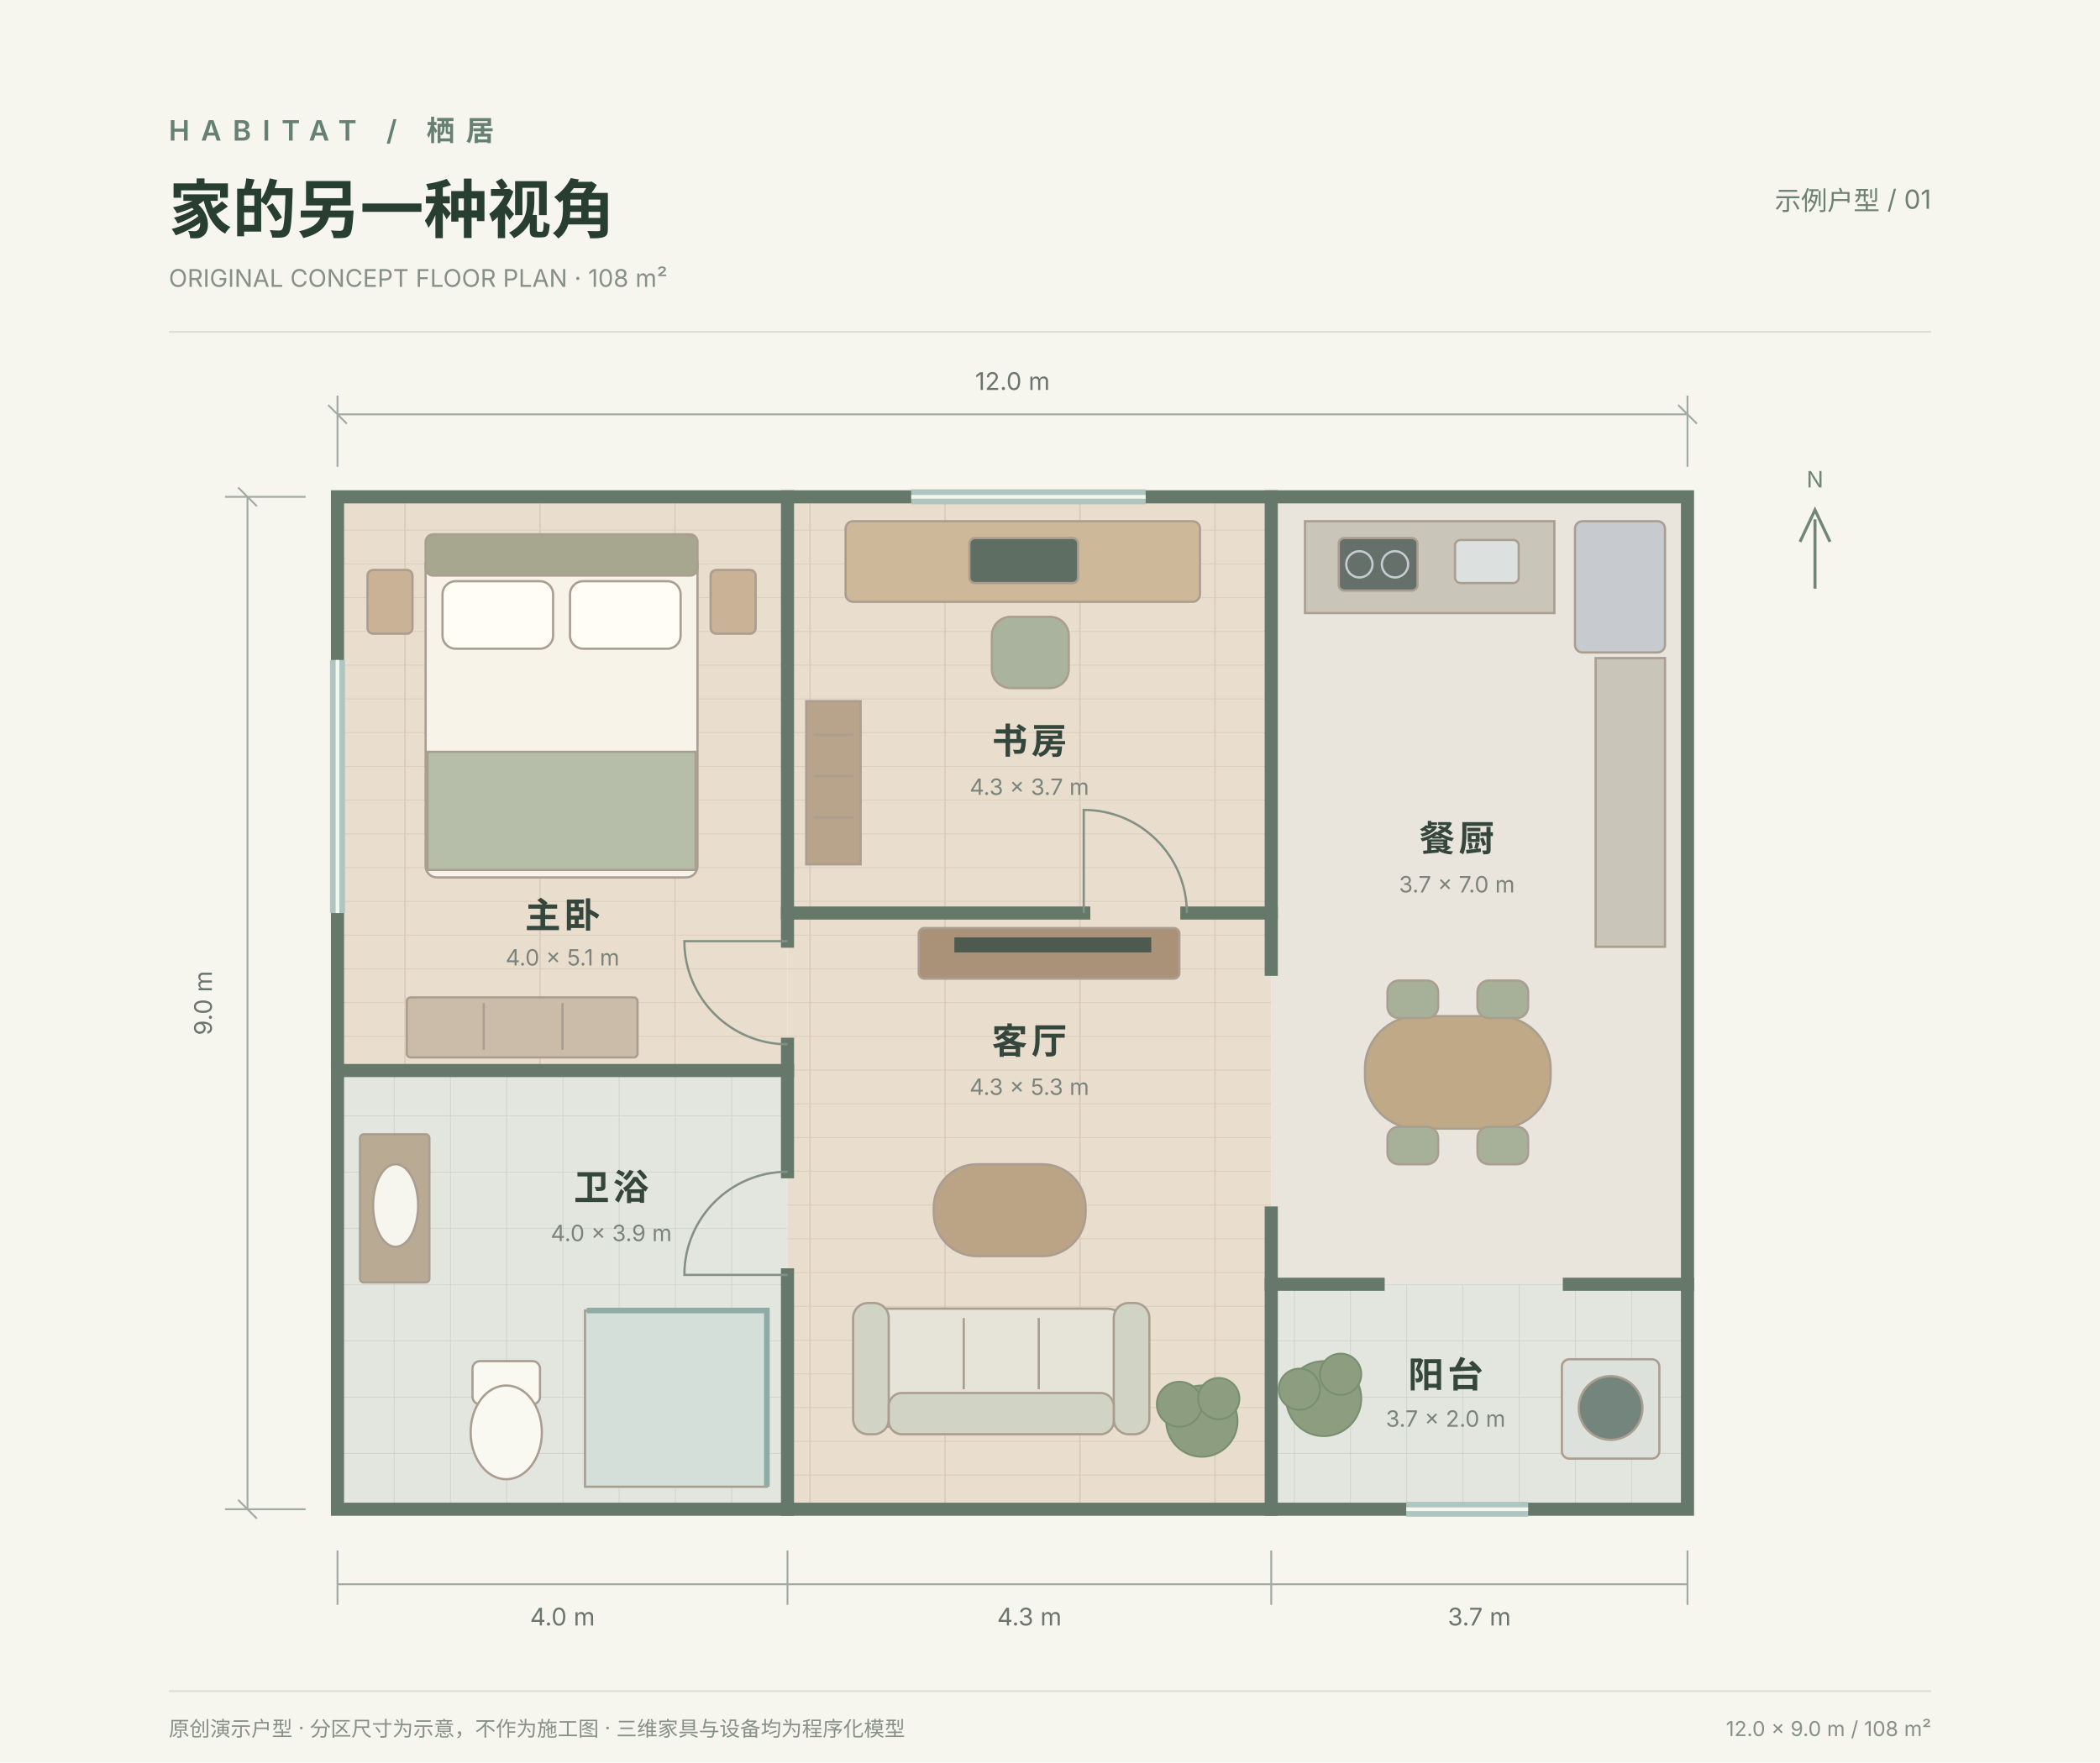
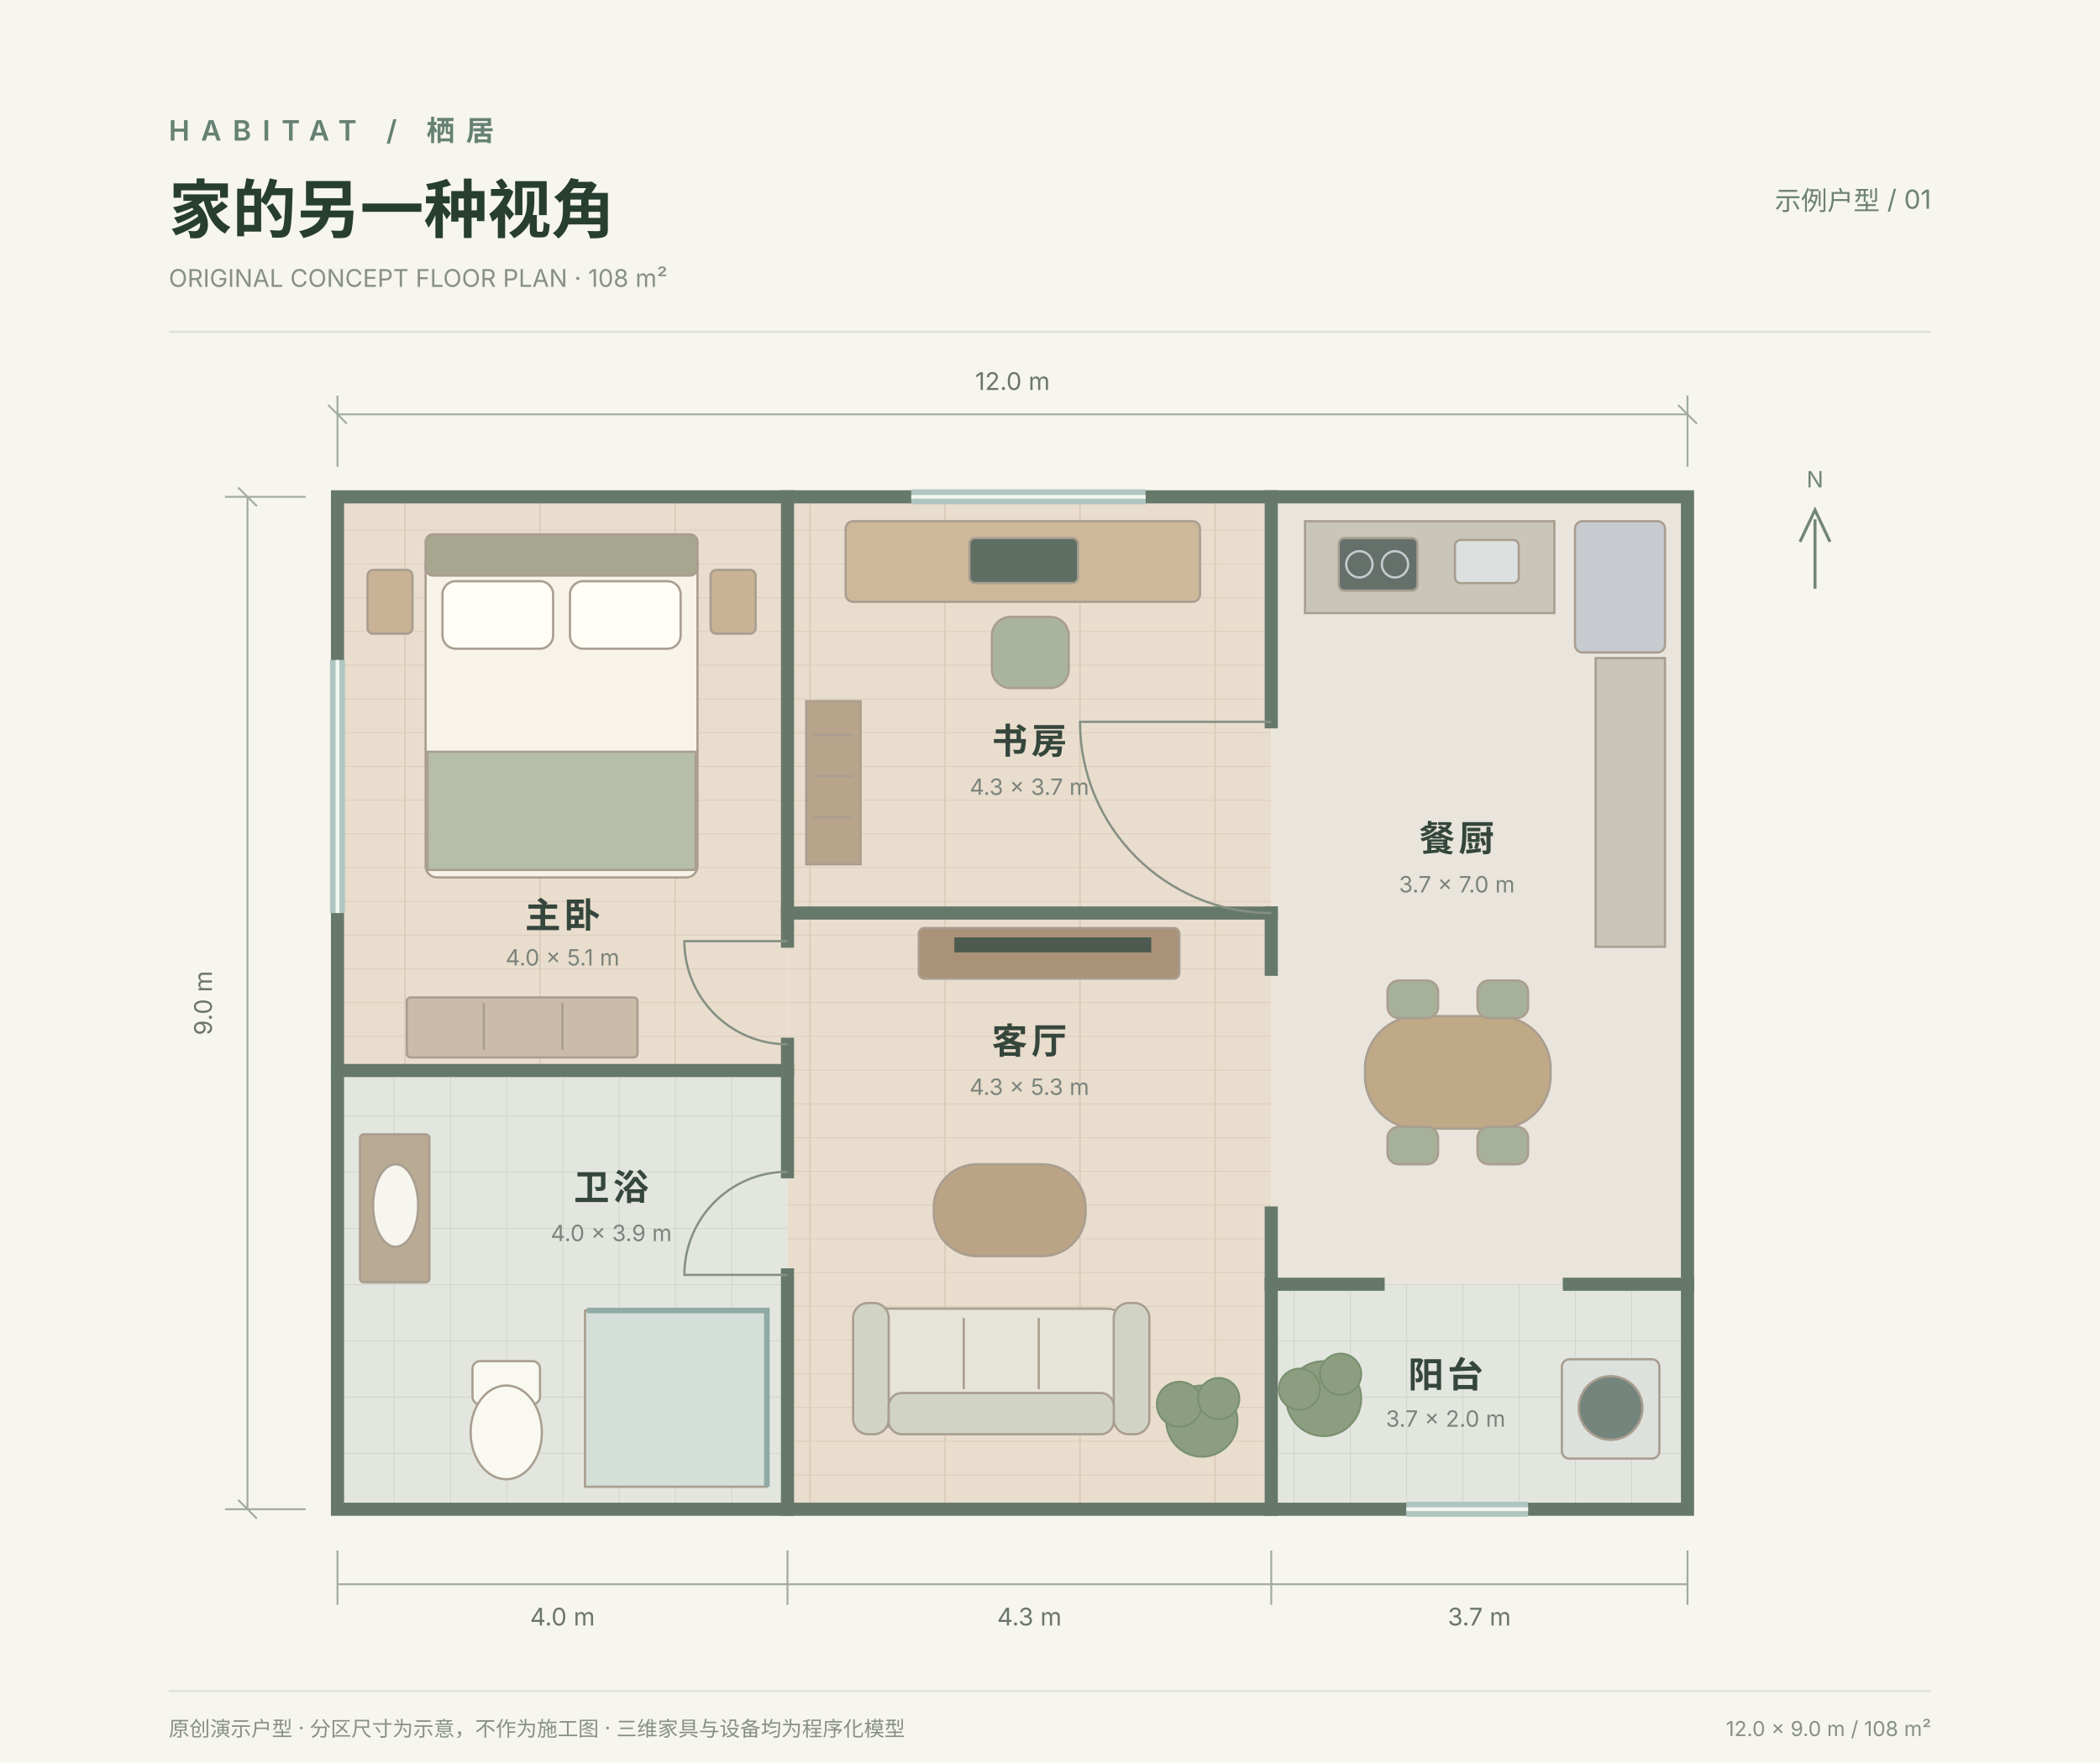
<svg xmlns="http://www.w3.org/2000/svg" width="1120" height="940" viewBox="0 0 1120 940" role="img" aria-labelledby="title desc">
  <defs>
    <pattern id="wood" width="72" height="18" patternUnits="userSpaceOnUse">
      <rect width="72" height="18" fill="#e9ddcd" />
      <path d="M0 18H72M36 0V18" stroke="#d9c9b6" stroke-width=".7" />
    </pattern>
    <pattern id="tile" width="30" height="30" patternUnits="userSpaceOnUse">
      <rect width="30" height="30" fill="#e3e6df" />
      <path d="M0 30V0H30" fill="none" stroke="#cbd1c7" stroke-width=".7" />
    </pattern>
    <style>text{font-family:Inter,'Segoe UI','Microsoft YaHei',sans-serif}.room{font-size:19px;fill:#35463c;font-weight:600;letter-spacing:2px}.sub{font-size:12px;fill:#7b847c}.dim{font-size:13px;fill:#6a756e}.furniture{stroke:#a99e90;stroke-width:1.2}.rule{stroke:#a1aba3;stroke-width:1;fill:none}</style>
  </defs>
  <rect width="1120" height="940" fill="#f6f5ee" />
  <text x="90" y="75" font-size="15" font-weight="600" fill="#668173" letter-spacing="6">HABITAT / 栖居</text>
  <text x="90" y="124" font-size="34" font-weight="600" fill="#273e31">家的另一种视角</text>
  <text x="90" y="153" font-size="13" fill="#879087">ORIGINAL CONCEPT FLOOR PLAN · 108 m²</text>
  <text x="1030" y="112" text-anchor="end" font-size="14" fill="#6d8172">示例户型 / 01</text>
  <path d="M90 177H1030" stroke="#dedfd5" />
  <g transform="translate(180 265)">
    <rect x="0" y="0" width="240" height="306" fill="url(#wood)" />
    <rect x="0" y="306" width="240" height="234" fill="url(#tile)" />
    <rect x="240" y="0" width="258" height="222" fill="url(#wood)" />
    <rect x="240" y="222" width="258" height="318" fill="url(#wood)" />
    <rect x="498" y="0" width="222" height="420" fill="#e9e5dc" />
    <rect x="498" y="420" width="222" height="120" fill="url(#tile)" />
    <g class="furniture">
      <rect x="47" y="30" width="145" height="173" rx="6" fill="#f7f3e9" />
      <rect x="47" y="20" width="145" height="22" rx="4" fill="#a7a68f" />
      <rect x="56" y="45" width="59" height="36" rx="7" fill="#fffdf5" />
      <rect x="124" y="45" width="59" height="36" rx="7" fill="#fffdf5" />
      <path d="M48 136H191V199H48Z" fill="#b6beaa" />
      <rect x="16" y="39" width="24" height="34" rx="3" fill="#c9b295" />
      <rect x="199" y="39" width="24" height="34" rx="3" fill="#c9b295" />
      <rect x="37" y="267" width="123" height="32" rx="2" fill="#cabca8" />
      <path d="M78 270V295M120 270V295" fill="none" />
      <rect x="271" y="13" width="189" height="43" rx="4" fill="#cdb899" />
      <rect x="337" y="22" width="58" height="24" rx="3" fill="#5e6e63" />
      <rect x="349" y="64" width="41" height="38" rx="10" fill="#aab39d" />
      <rect x="250" y="109" width="29" height="87" fill="#b8a38b" />
      <path d="M254 127H275M254 149H275M254 171H275" fill="none" />
      <rect x="279" y="433" width="144" height="63" rx="13" fill="#e6e3d8" />
      <rect x="275" y="430" width="19" height="70" rx="8" fill="#d1d4c5" />
      <rect x="414" y="430" width="19" height="70" rx="8" fill="#d1d4c5" />
      <rect x="294" y="478" width="120" height="22" rx="7" fill="#d1d4c5" />
      <path d="M334 438V476M374 438V476" fill="none" />
      <rect x="318" y="356" width="81" height="49" rx="23" fill="#bba385" />
      <rect x="310" y="230" width="139" height="27" rx="3" fill="#aa9279" />
      <path d="M329 239H434" stroke="#4c5a50" stroke-width="8" />
      <rect x="516" y="13" width="133" height="49" fill="#c9c5b9" />
      <rect x="660" y="13" width="48" height="70" rx="4" fill="#c7cbd0" />
      <rect x="671" y="86" width="37" height="154" fill="#c9c5b9" />
      <rect x="596" y="23" width="34" height="23" rx="3" fill="#dce1df" />
      <rect x="534" y="22" width="42" height="28" rx="3" fill="#65706b" />
      <circle cx="545" cy="36" r="7" fill="none" stroke="#c7cbd0" />
      <circle cx="564" cy="36" r="7" fill="none" stroke="#c7cbd0" />
      <rect x="548" y="277" width="99" height="60" rx="28" fill="#bfa987" />
      <rect x="560" y="258" width="27" height="20" rx="6" fill="#a7b199" />
      <rect x="608" y="258" width="27" height="20" rx="6" fill="#a7b199" />
      <rect x="560" y="336" width="27" height="20" rx="6" fill="#a7b199" />
      <rect x="608" y="336" width="27" height="20" rx="6" fill="#a7b199" />
      <rect x="12" y="340" width="37" height="79" rx="2" fill="#b9aa94" />
      <ellipse cx="31" cy="378" rx="12" ry="22" fill="#f6f6ef" />
      <rect x="132" y="434" width="97" height="94" fill="#d5dfd9" />
      <path d="M133 434H229V528" fill="none" stroke="#90aba6" stroke-width="3" />
      <rect x="72" y="461" width="36" height="23" rx="4" fill="#f9f9f1" />
      <ellipse cx="90" cy="499" rx="19" ry="25" fill="#f9f9f1" />
      <rect x="653" y="460" width="52" height="53" rx="4" fill="#dde1db" />
      <circle cx="679" cy="486" r="17" fill="#74857d" />
    </g>
    <g fill="#8d9e80" stroke="#78906f" stroke-width="1">
      <circle cx="461" cy="493" r="19" />
      <circle cx="449" cy="484" r="12" />
      <circle cx="470" cy="481" r="11" />
      <circle cx="526" cy="481" r="20" />
      <circle cx="513" cy="476" r="11" />
      <circle cx="535" cy="468" r="11" />
    </g>
    <g stroke="#66786a" stroke-width="7" fill="none" stroke-linecap="square">
      <path d="M0 0H720V540H0Z" />
      <path d="M240 0V237M240 292V360M240 415V540" />
      <path d="M0 306H240" />
-       <path d="M240 222H398M453 222H498" />
-       <path d="M498 0V252M498 382V540" />
+       <path d="M240 222H498" />
+       <path d="M498 0V120M498 222V252M498 382V540" />
      <path d="M498 420H555M657 420H720" />
    </g>
    <g stroke="#849083" stroke-width="1.2" fill="none">
-       <path d="M240 237H185A55 55 0 0 0 240 292M240 415H185A55 55 0 0 1 240 360M398 222V167A55 55 0 0 1 453 222" />
+       <path d="M240 237H185A55 55 0 0 0 240 292M240 415H185A55 55 0 0 1 240 360" />
+       <path d="M498 120H396A102 102 0 0 0 498 222" />
    </g>
    <g stroke="#afc5c0" stroke-width="8">
      <path d="M0 87V222M306 0H431M570 540H635" />
    </g>
    <g stroke="#f3f5ef" stroke-width="2">
      <path d="M0 87V222M306 0H431M570 540H635" />
    </g>
    <g text-anchor="middle">
      <text class="room" x="120" y="230">主卧</text>
      <text class="sub" x="120" y="250">4.0 × 5.1 m</text>
      <text class="room" x="369" y="137">书房</text>
      <text class="sub" x="369" y="159">4.3 × 3.7 m</text>
      <text class="room" x="369" y="297">客厅</text>
      <text class="sub" x="369" y="319">4.3 × 5.3 m</text>
      <text class="room" x="597" y="189">餐厨</text>
      <text class="sub" x="597" y="211">3.7 × 7.0 m</text>
      <text class="room" x="146" y="375">卫浴</text>
      <text class="sub" x="146" y="397">4.0 × 3.9 m</text>
      <text class="room" x="591" y="475">阳台</text>
      <text class="sub" x="591" y="496">3.7 × 2.0 m</text>
    </g>
    <g class="rule">
      <path d="M0 -16V-54M720 -16V-54M0 -44H720M-5 -49L5 -39M715 -49L725 -39" />
      <path d="M-17 0H-60M-17 540H-60M-48 0V540M-53 -5L-43 5M-53 535L-43 545" />
      <path d="M0 562V591M240 562V591M498 562V591M720 562V591M0 580H720" />
    </g>
    <g class="dim" text-anchor="middle">
      <text x="360" y="-57">12.0 m</text>
      <text x="-67" y="270" transform="rotate(-90 -67 270)">9.0 m</text>
      <text x="120" y="602">4.0 m</text>
      <text x="369" y="602">4.3 m</text>
      <text x="609" y="602">3.7 m</text>
    </g>
    <g transform="translate(788 24)">
      <path d="M0 25V-12M-8 0L0 -17L8 0" fill="none" stroke="#728676" stroke-width="1.6" />
      <text x="0" y="-29" text-anchor="middle" fill="#728676" font-size="12">N</text>
    </g>
  </g>
  <path d="M90 902H1030" stroke="#dedfd5" />
  <text x="90" y="926" font-size="11" fill="#879087">原创演示户型 · 分区尺寸为示意，不作为施工图 · 三维家具与设备均为程序化模型</text>
  <text x="1030" y="926" text-anchor="end" font-size="11" fill="#879087">12.0 × 9.0 m / 108 m²</text>
</svg>
